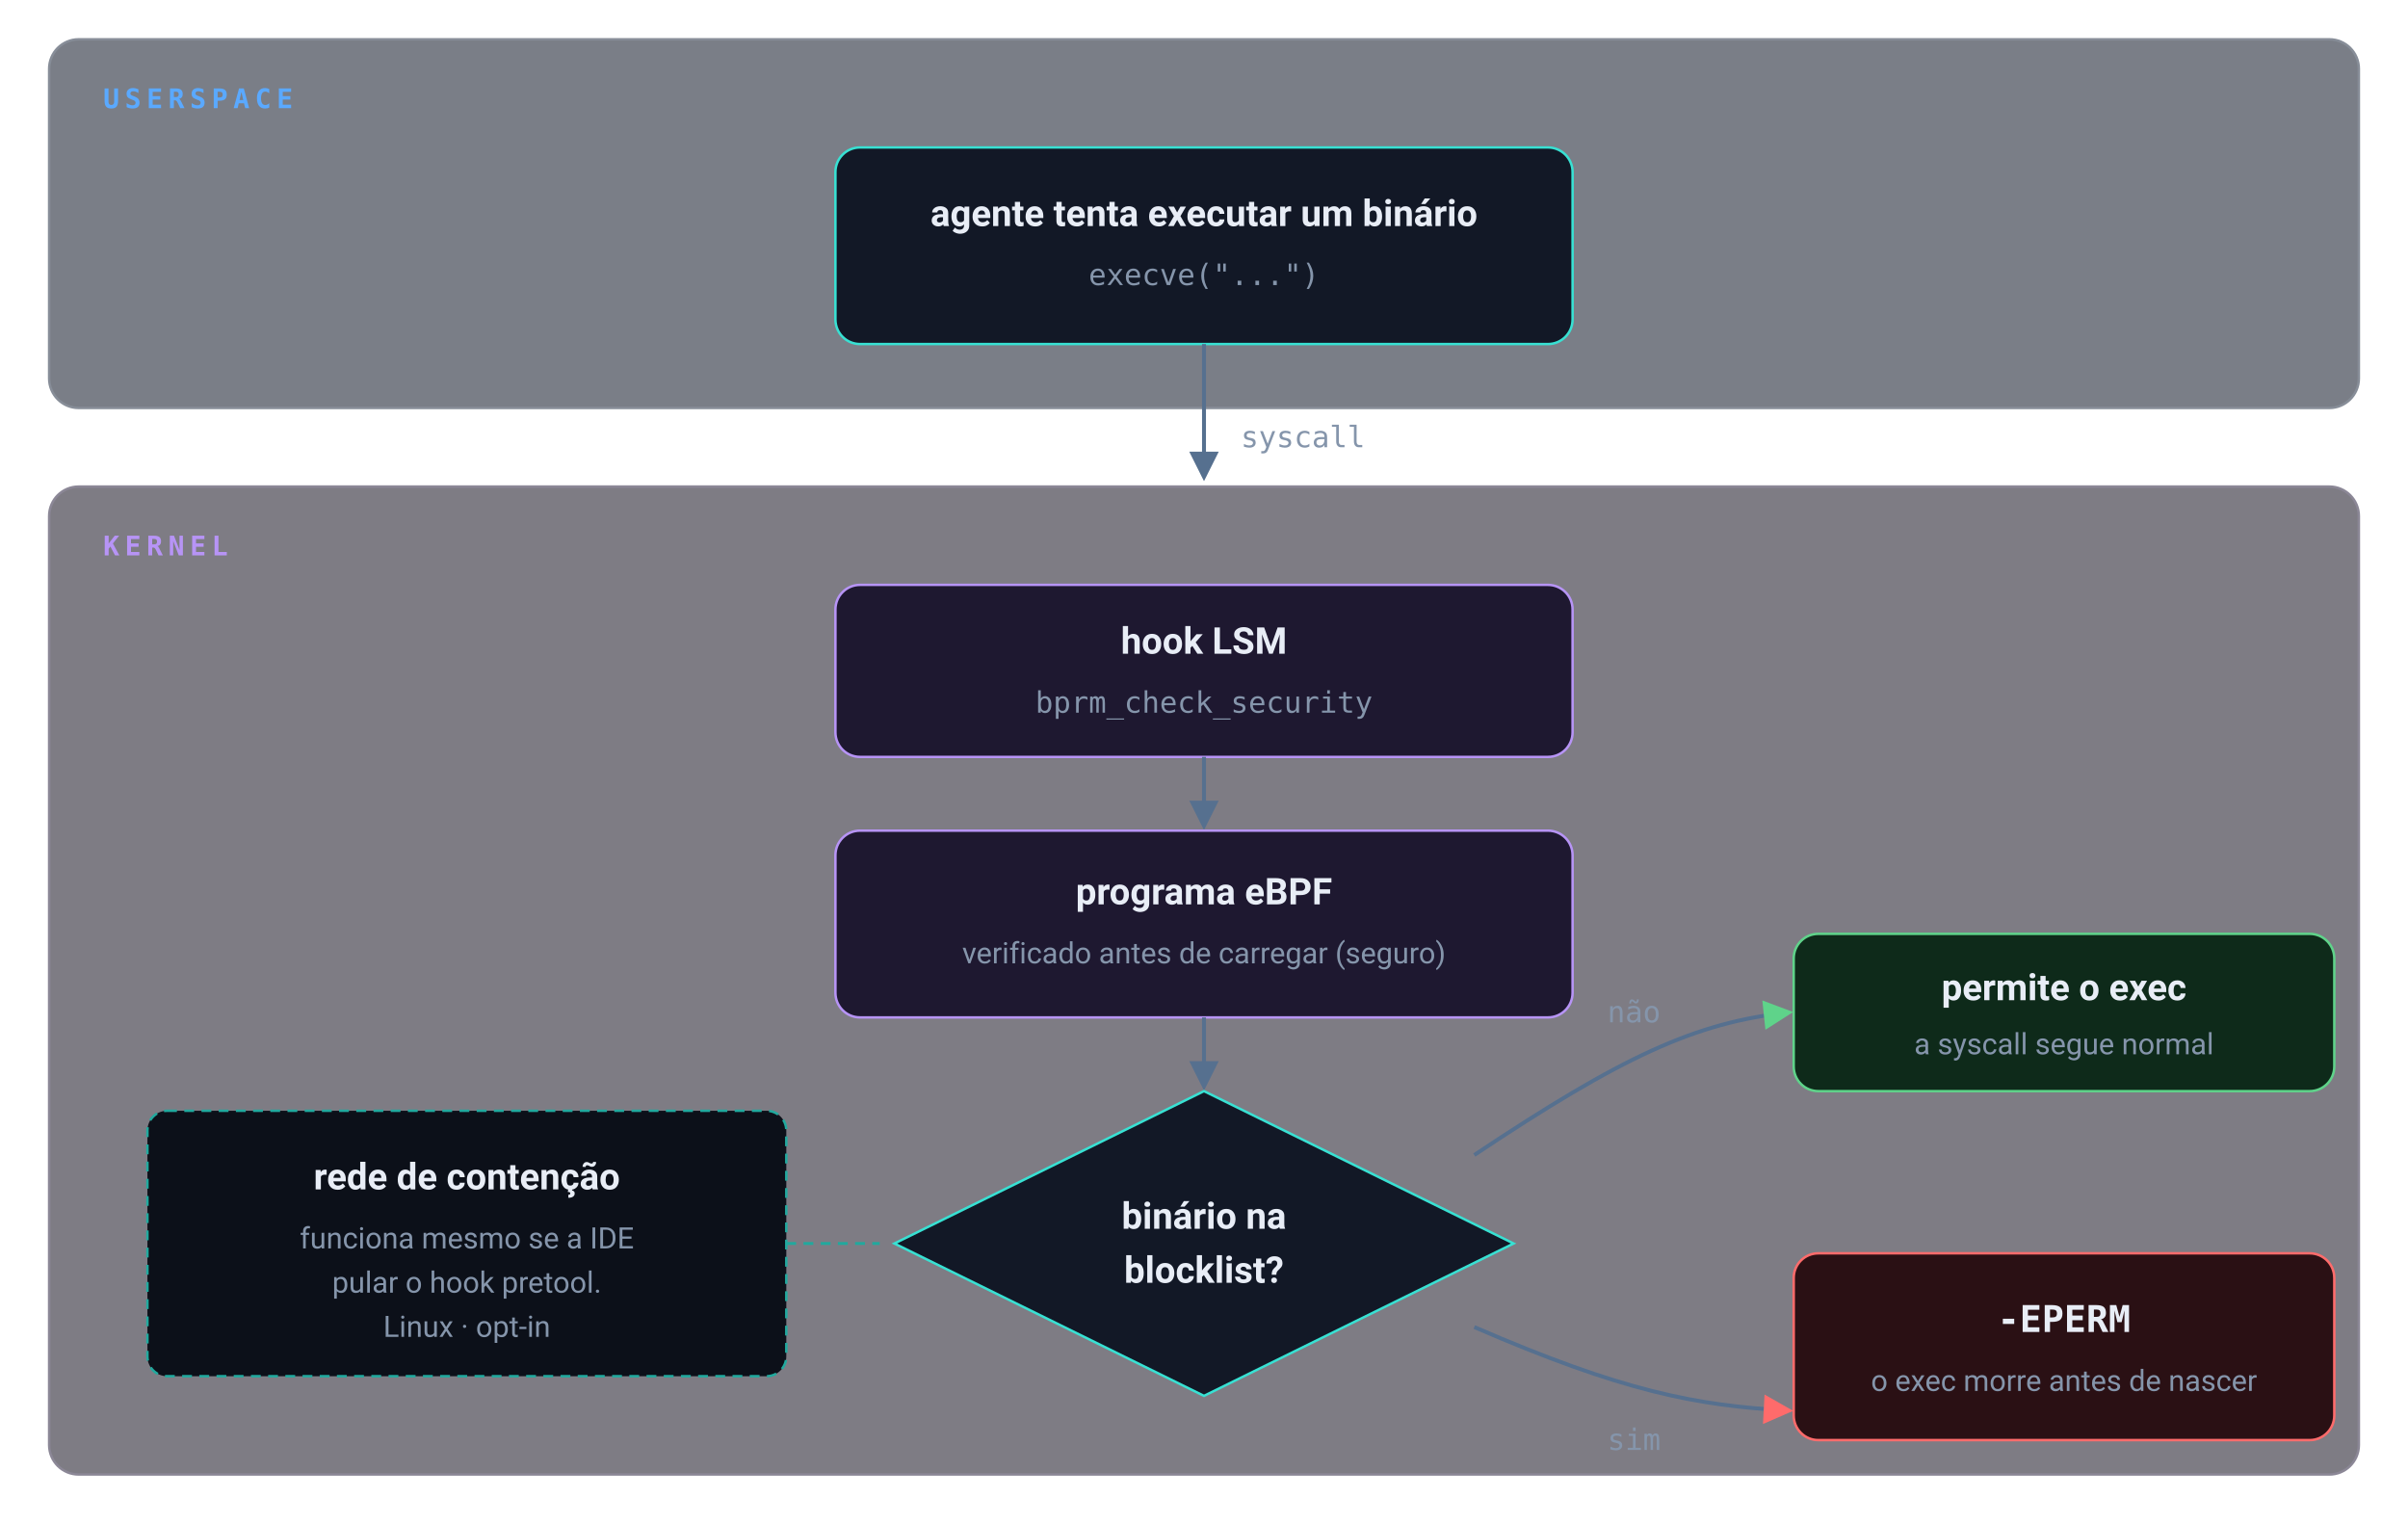
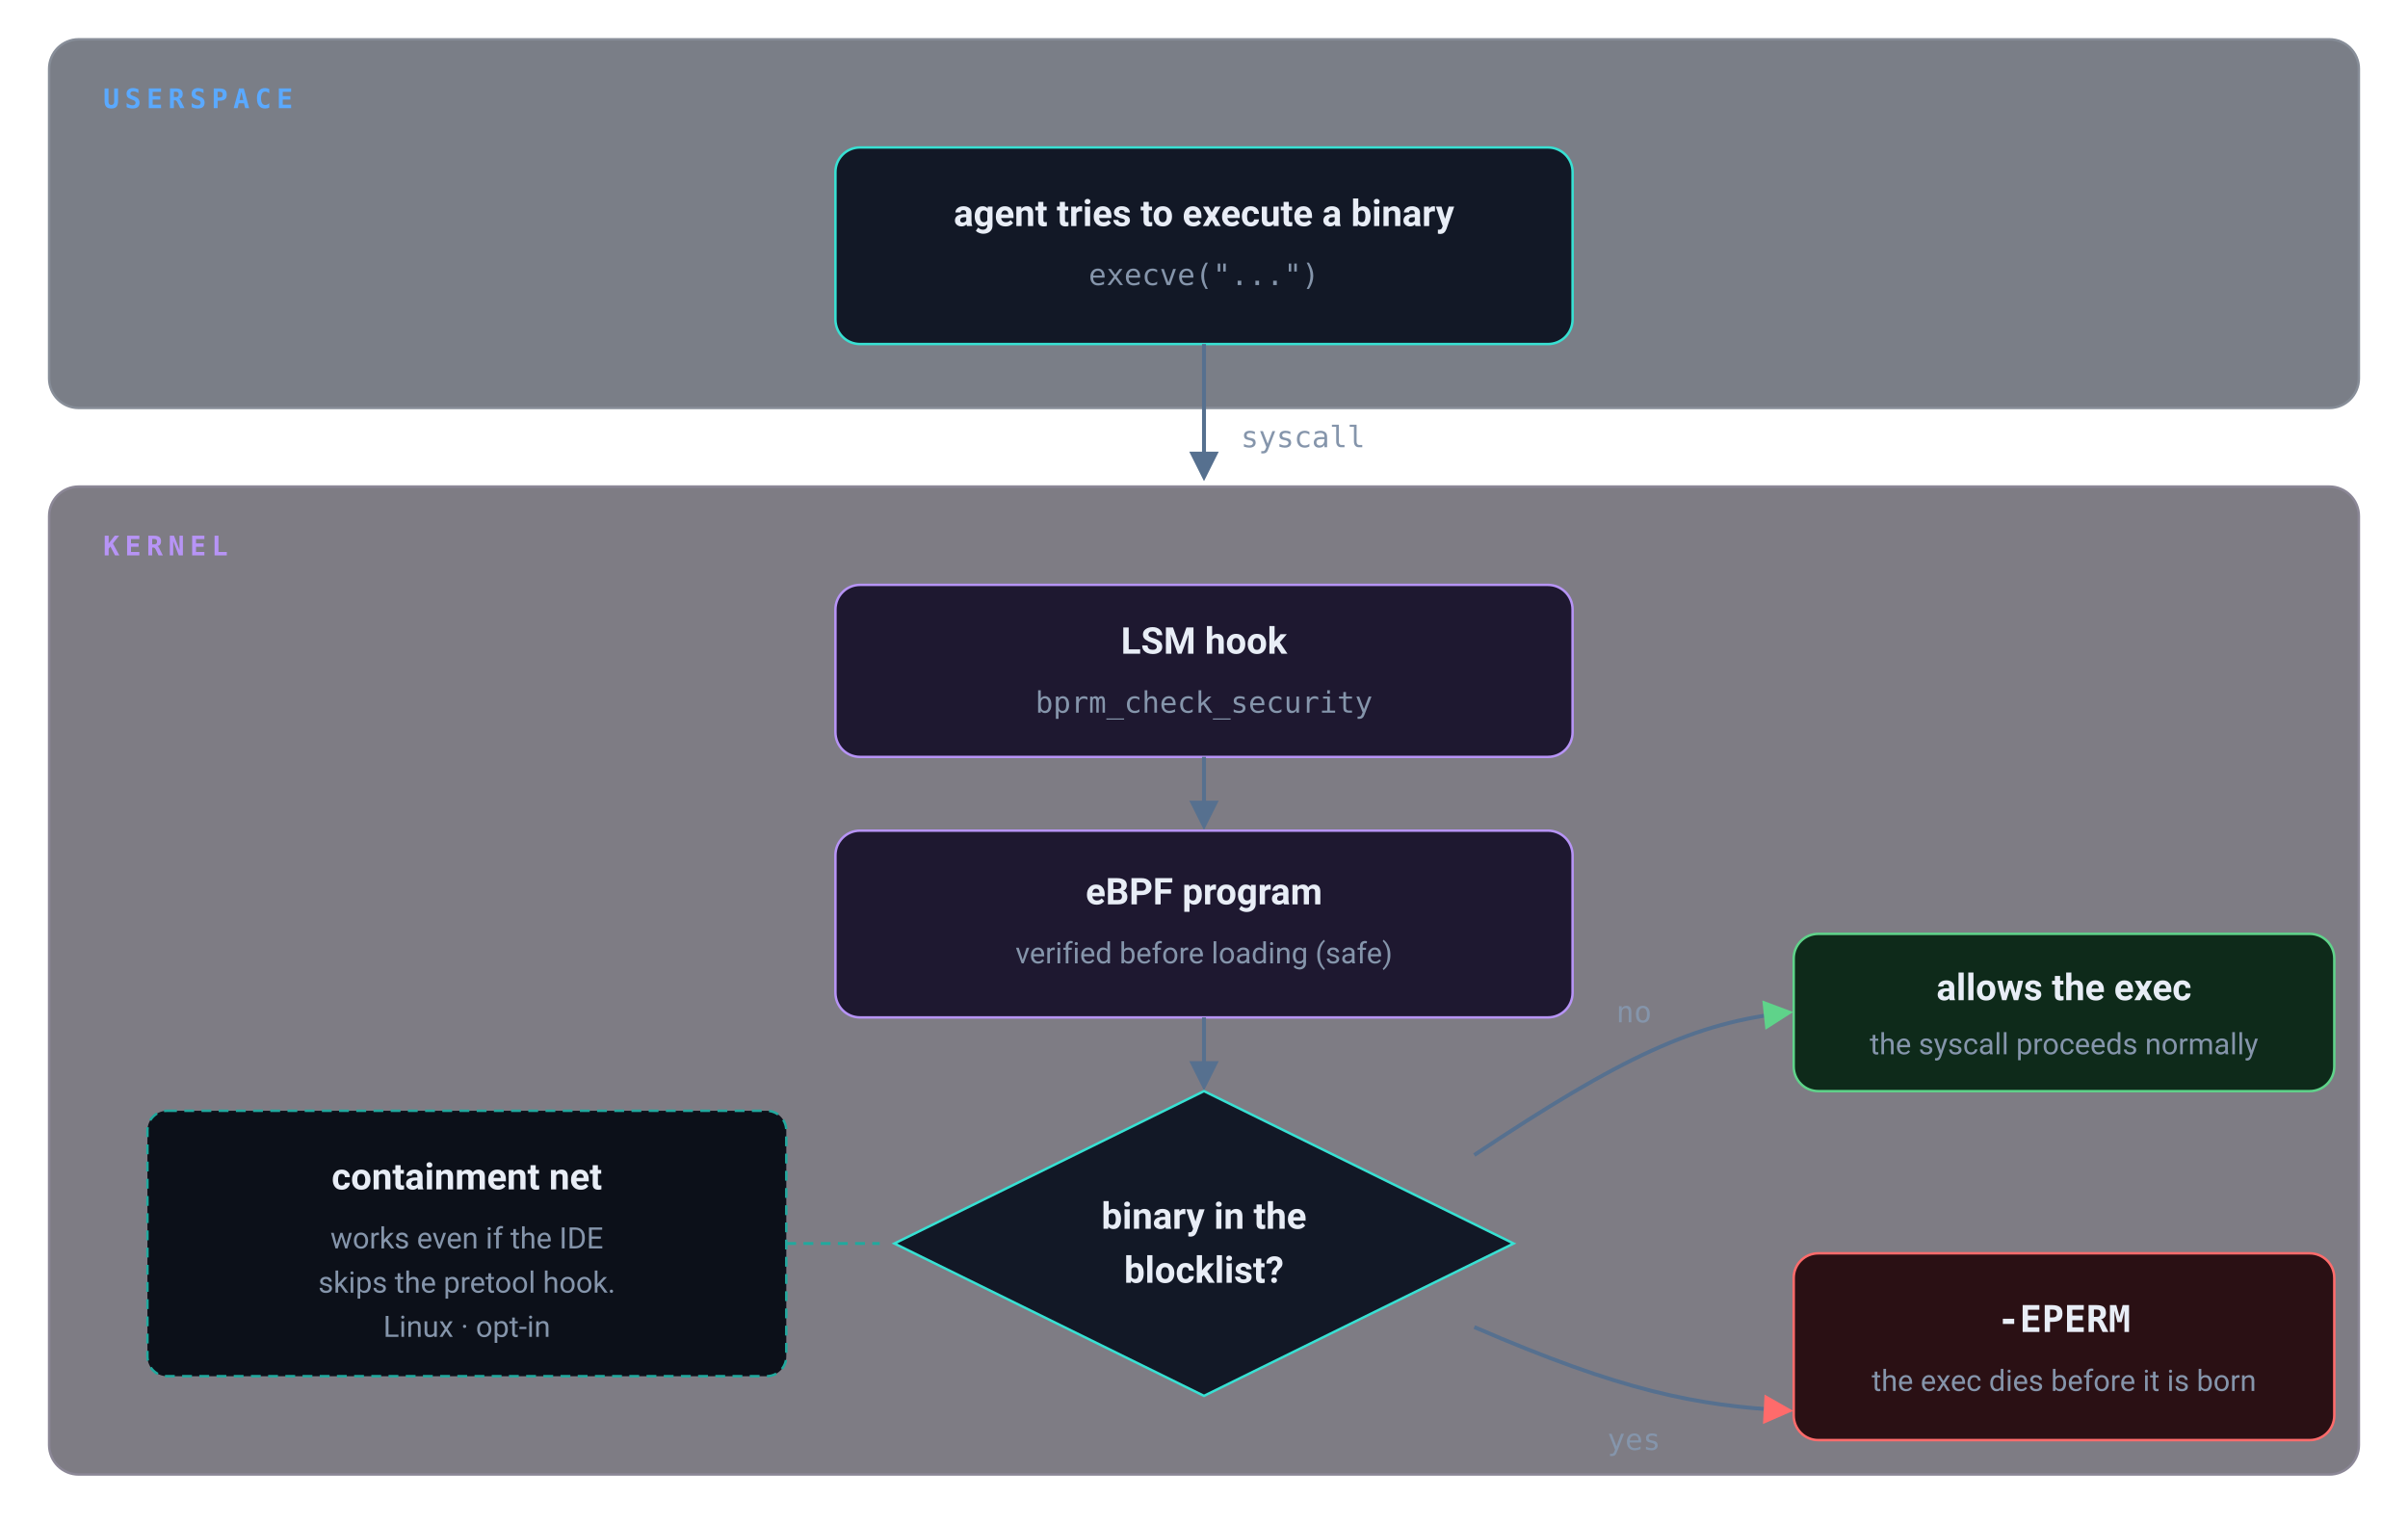
- <svg xmlns="http://www.w3.org/2000/svg" viewBox="0 0 980 620" role="img" aria-label="No userspace o agente tenta executar um binário; a syscall execve passa pelo ponto LSM bprm_check_security no kernel; um programa eBPF verificado consulta a blocklist e nega com -EPERM se bater.">
+ <svg xmlns="http://www.w3.org/2000/svg" viewBox="0 0 980 620" role="img" aria-label="In userspace the agent tries to execute a binary; the execve syscall crosses the LSM point bprm_check_security in the kernel; a verified eBPF program checks the blocklist and denies with -EPERM on a match.">
  <defs>
    <marker id="arr2" viewBox="0 0 10 10" refX="8.5" refY="5" markerWidth="7.5" markerHeight="7.5" orient="auto-start-reverse">
      <path d="M0 0L10 5L0 10z" fill="#56708f" />
    </marker>
    <marker id="arr2Ok" viewBox="0 0 10 10" refX="8.5" refY="5" markerWidth="7.5" markerHeight="7.5" orient="auto-start-reverse">
      <path d="M0 0L10 5L0 10z" fill="#5fd38a" />
    </marker>
    <marker id="arr2Bad" viewBox="0 0 10 10" refX="8.5" refY="5" markerWidth="7.5" markerHeight="7.5" orient="auto-start-reverse">
      <path d="M0 0L10 5L0 10z" fill="#ff6b6b" />
    </marker>
  </defs>
  <style>
    text{font-family:'Segoe UI',system-ui,-apple-system,Roboto,sans-serif}
    .t{fill:#e8edf6;font-size:15px;font-weight:600}
    .s{fill:#8595ab;font-size:12px}
    .m{font-family:'JetBrains Mono',ui-monospace,Consolas,monospace}
    .band{font-size:11px;font-weight:700;letter-spacing:.2em}
    .edge{stroke:#56708f;stroke-width:1.6;fill:none}
  </style>
  <rect x="20" y="16" width="940" height="150" rx="12" fill="#0d1424" opacity=".55" stroke="#243043" />
  <text x="42" y="44" class="band m" fill="#5aa9ff">USERSPACE</text>
  <rect x="340" y="60" width="300" height="80" rx="10" fill="#121826" stroke="#38e1d3" />
-   <text x="490" y="92" text-anchor="middle" class="t">agente tenta executar um binário</text>
+   <text x="490" y="92" text-anchor="middle" class="t">agent tries to execute a binary</text>
  <text x="490" y="116" text-anchor="middle" class="s m" fill="#38e1d3">execve("...")</text>
  <path class="edge" d="M490 140 V194" marker-end="url(#arr2)" />
  <text x="505" y="182" class="s m" fill="#8595ab">syscall</text>
  <rect x="20" y="198" width="940" height="402" rx="12" fill="#14101f" opacity=".55" stroke="#2c2440" />
  <text x="42" y="226" class="band m" fill="#b794f6">KERNEL</text>
  <rect x="340" y="238" width="300" height="70" rx="10" fill="#1e1830" stroke="#b794f6" />
-   <text x="490" y="266" text-anchor="middle" class="t" fill="#efe6ff">hook LSM</text>
+   <text x="490" y="266" text-anchor="middle" class="t" fill="#efe6ff">LSM hook</text>
  <text x="490" y="290" text-anchor="middle" class="s m" fill="#b794f6">bprm_check_security</text>
  <path class="edge" d="M490 308 V336" marker-end="url(#arr2)" />
  <rect x="340" y="338" width="300" height="76" rx="10" fill="#1e1830" stroke="#b794f6" />
-   <text x="490" y="368" text-anchor="middle" class="t" fill="#efe6ff">programa eBPF</text>
-   <text x="490" y="392" text-anchor="middle" class="s" fill="#b9a8dc">verificado antes de carregar (seguro)</text>
+   <text x="490" y="368" text-anchor="middle" class="t" fill="#efe6ff">eBPF program</text>
+   <text x="490" y="392" text-anchor="middle" class="s" fill="#b9a8dc">verified before loading (safe)</text>
  <path class="edge" d="M490 414 V442" marker-end="url(#arr2)" />
  <polygon points="490,444 616,506 490,568 364,506" fill="#121826" stroke="#38e1d3" />
-   <text x="490" y="500" text-anchor="middle" class="t">binário na</text>
+   <text x="490" y="500" text-anchor="middle" class="t">binary in the</text>
  <text x="490" y="522" text-anchor="middle" class="t">blocklist?</text>
  <path class="edge" d="M600 470 C660 430 690 416 728 412" stroke="#5fd38a" marker-end="url(#arr2Ok)" />
-   <text x="665" y="416" text-anchor="middle" class="s m" fill="#5fd38a">não</text>
+   <text x="665" y="416" text-anchor="middle" class="s m" fill="#5fd38a">no</text>
  <rect x="730" y="380" width="220" height="64" rx="10" fill="#0e2a1a" stroke="#5fd38a" />
-   <text x="840" y="407" text-anchor="middle" class="t" fill="#d7ffe6">permite o exec</text>
-   <text x="840" y="429" text-anchor="middle" class="s" fill="#9fd8b4">a syscall segue normal</text>
+   <text x="840" y="407" text-anchor="middle" class="t" fill="#d7ffe6">allows the exec</text>
+   <text x="840" y="429" text-anchor="middle" class="s" fill="#9fd8b4">the syscall proceeds normally</text>
  <path class="edge" d="M600 540 C660 566 690 572 728 574" stroke="#ff6b6b" marker-end="url(#arr2Bad)" />
-   <text x="665" y="590" text-anchor="middle" class="s m" fill="#ff6b6b">sim</text>
+   <text x="665" y="590" text-anchor="middle" class="s m" fill="#ff6b6b">yes</text>
  <rect x="730" y="510" width="220" height="76" rx="10" fill="#2a1014" stroke="#ff6b6b" />
  <text x="840" y="542" text-anchor="middle" class="t m" fill="#ffd7d7">-EPERM</text>
-   <text x="840" y="566" text-anchor="middle" class="s" fill="#e8a0a0">o exec morre antes de nascer</text>
+   <text x="840" y="566" text-anchor="middle" class="s" fill="#e8a0a0">the exec dies before it is born</text>
  <rect x="60" y="452" width="260" height="108" rx="8" fill="#0c1019" stroke="#21a99e" stroke-dasharray="4 3" />
-   <text x="190" y="484" text-anchor="middle" class="t" fill="#b8c4d6" font-size="13">rede de contenção</text>
-   <text x="190" y="508" text-anchor="middle" class="s" fill="#b8c4d6">funciona mesmo se a IDE</text>
-   <text x="190" y="526" text-anchor="middle" class="s" fill="#b8c4d6">pular o hook pretool.</text>
+   <text x="190" y="484" text-anchor="middle" class="t" fill="#b8c4d6" font-size="13">containment net</text>
+   <text x="190" y="508" text-anchor="middle" class="s" fill="#b8c4d6">works even if the IDE</text>
+   <text x="190" y="526" text-anchor="middle" class="s" fill="#b8c4d6">skips the pretool hook.</text>
  <text x="190" y="544" text-anchor="middle" class="s" fill="#b8c4d6">Linux · opt-in</text>
  <path d="M320 506 H358" fill="none" stroke="#21a99e" stroke-width="1.2" stroke-dasharray="4 3" />
</svg>
